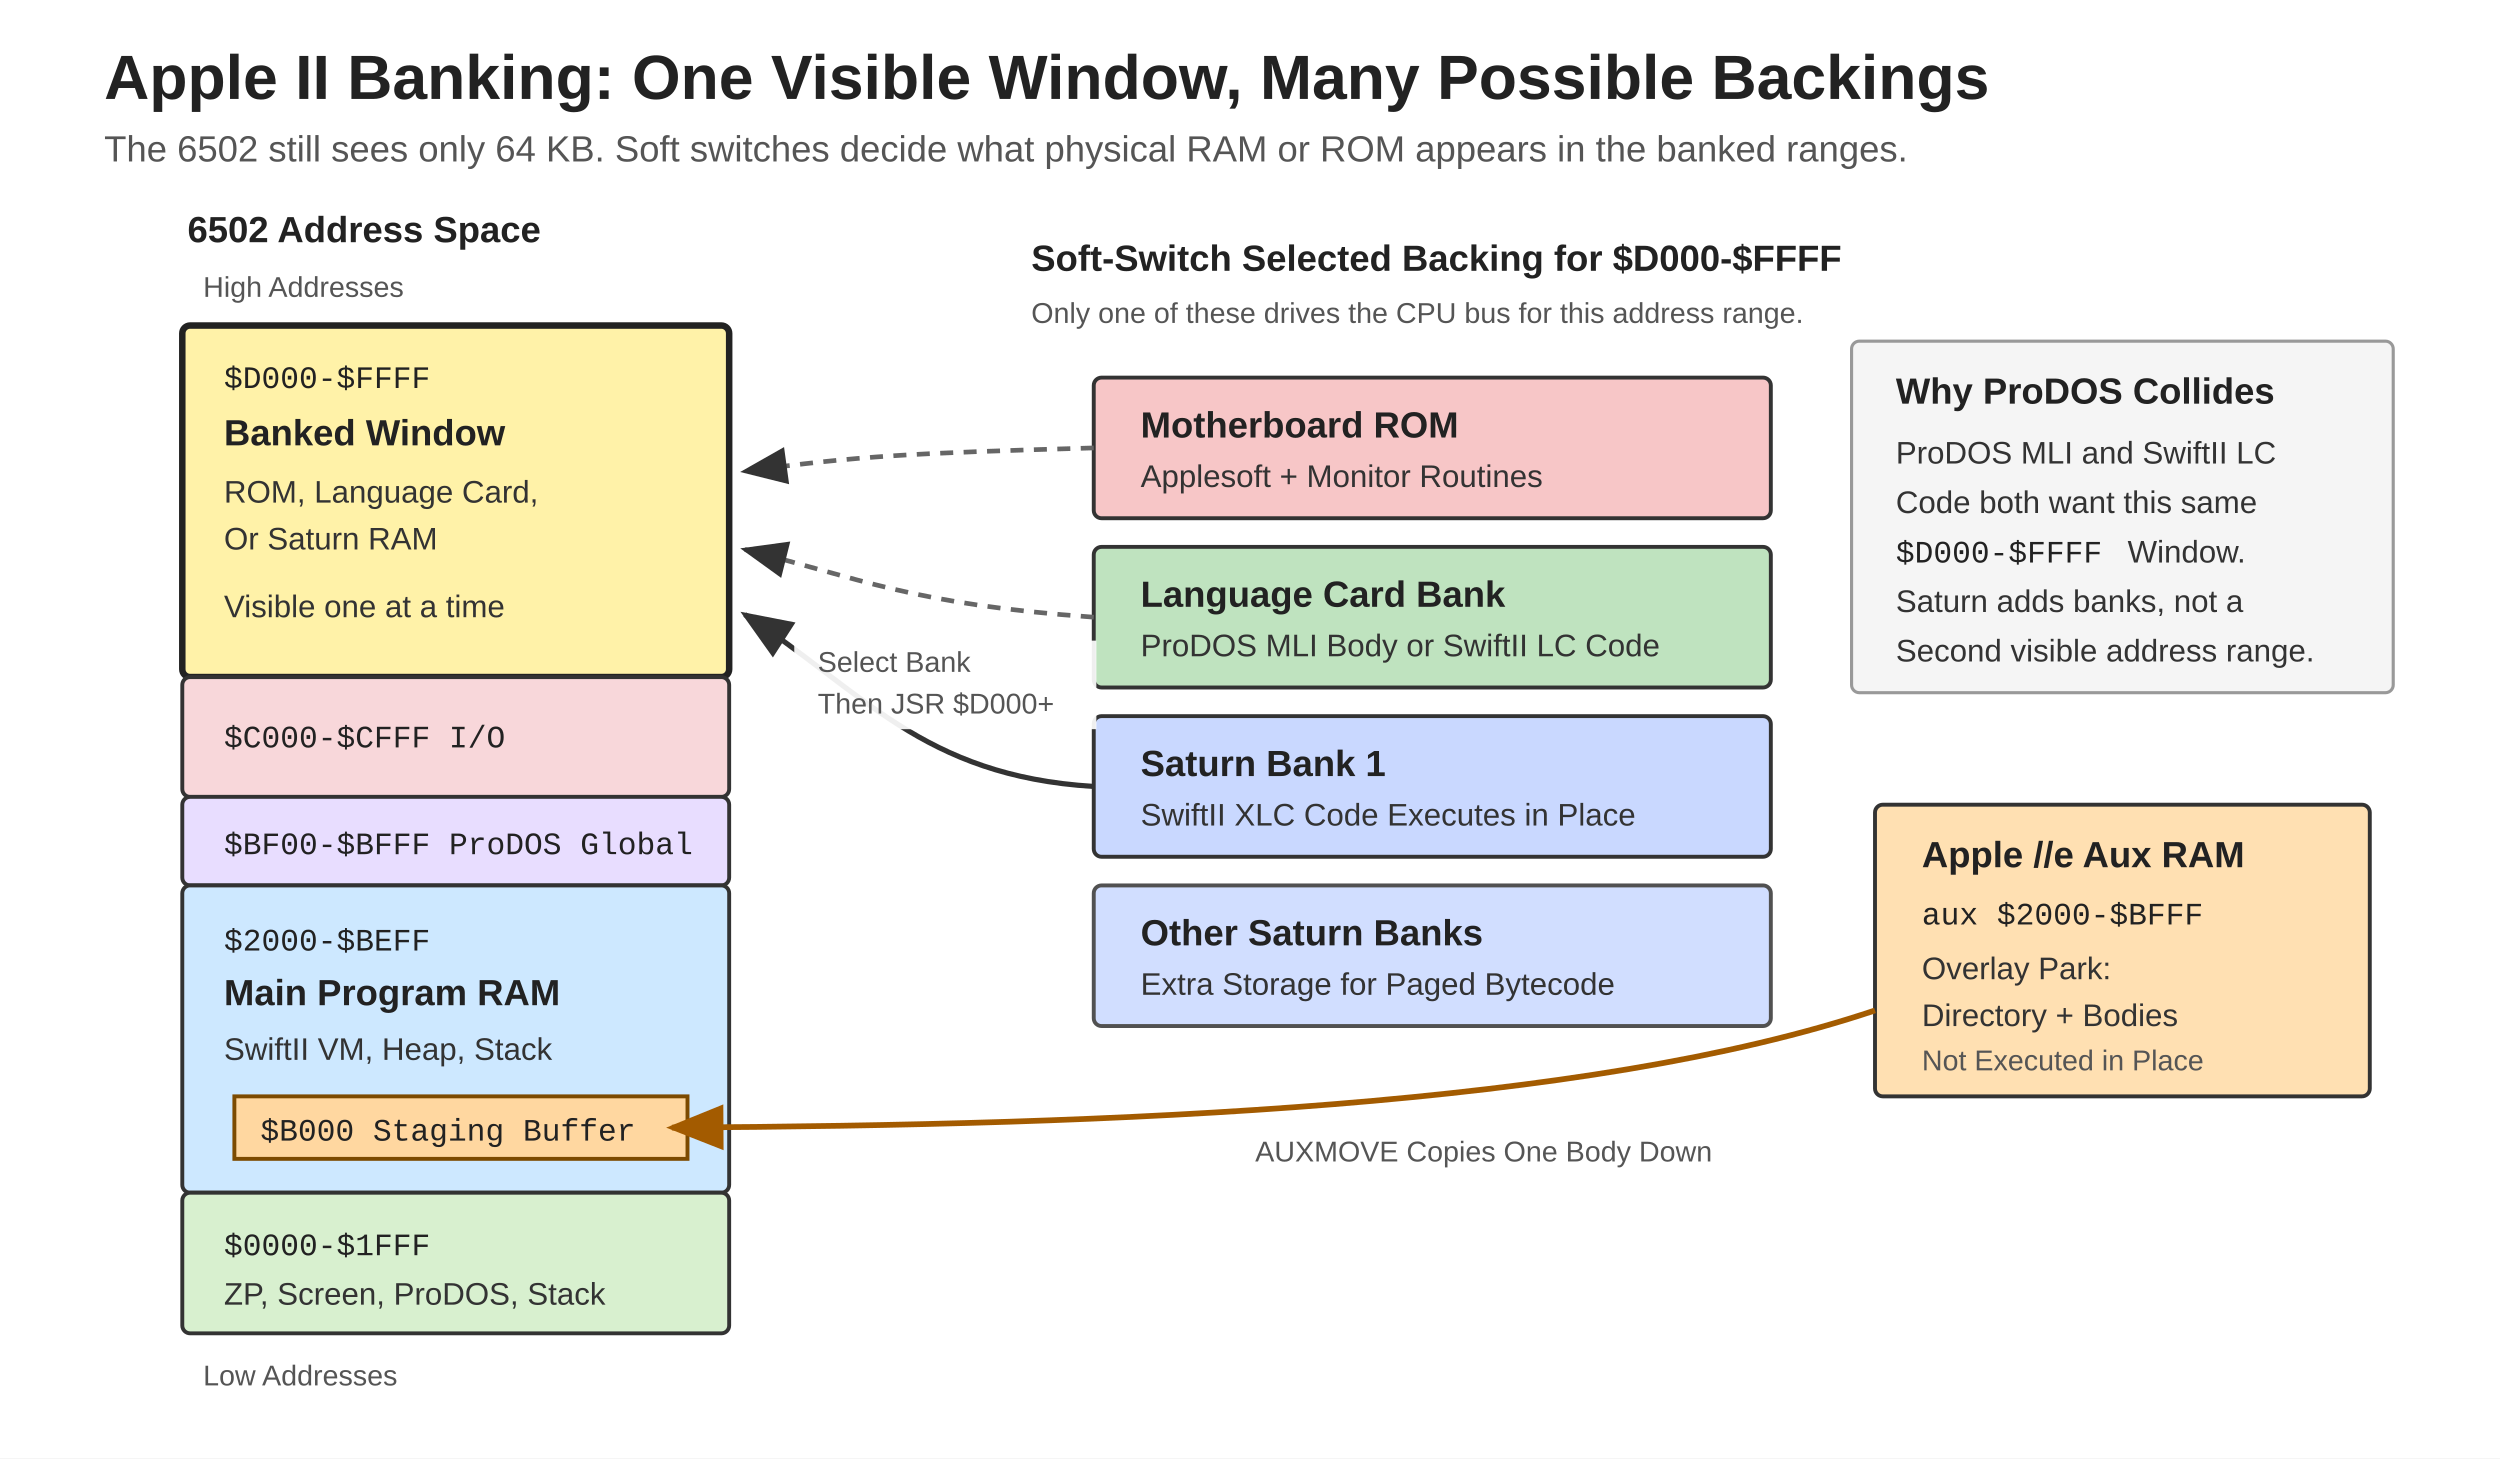
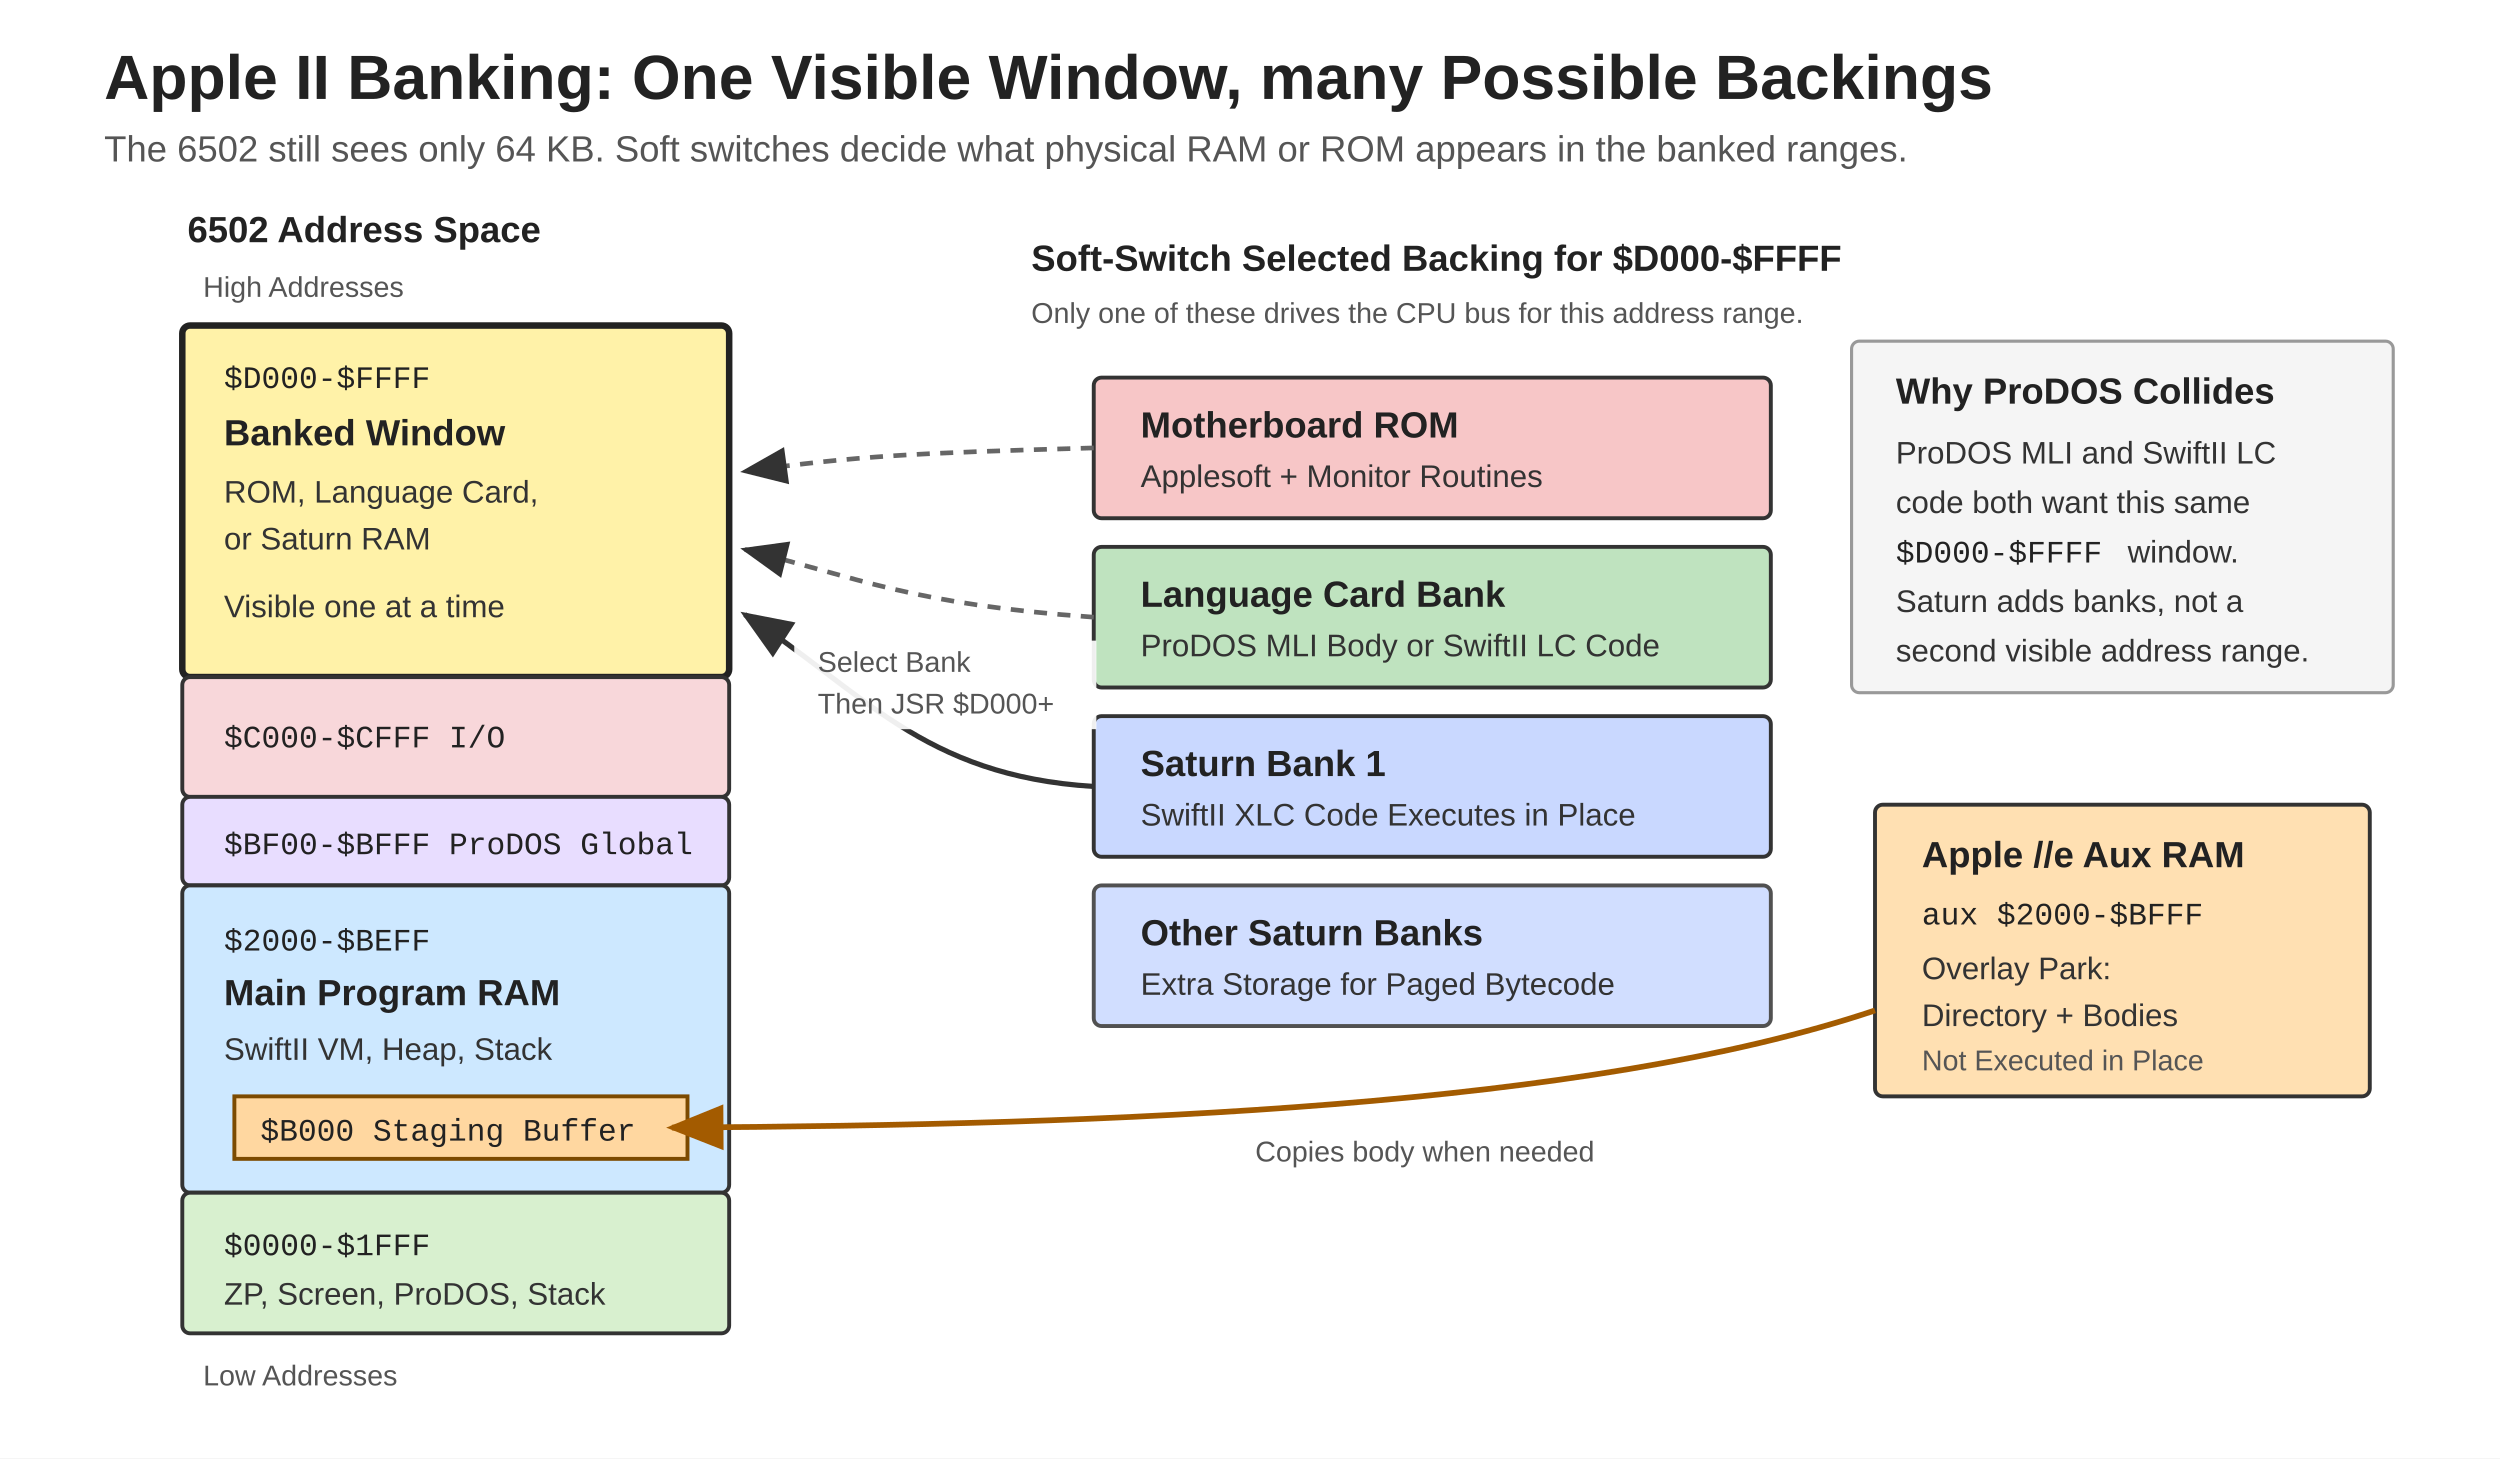
- <svg xmlns="http://www.w3.org/2000/svg" width="960" height="560" viewBox="0 0 960 560" role="img" aria-labelledby="title desc">
-   <defs>
-     <style>
+ <svg xmlns="http://www.w3.org/2000/svg" width="960" height="560" viewBox="0 0 960 560" role="img" aria-labelledby="title desc" version="1.1" id="svg45">
+   <defs id="defs2">
+     <style id="style1">
      .bg { fill: #ffffff; }
      .title { font: 700 24px Arial, Helvetica, sans-serif; fill: #222; }
      .subtitle { font: 14px Arial, Helvetica, sans-serif; fill: #555; }
      .label { font: 700 14px Arial, Helvetica, sans-serif; fill: #222; }
      .small { font: 12px Arial, Helvetica, sans-serif; fill: #333; }
      .tiny { font: 11px Arial, Helvetica, sans-serif; fill: #555; }
      .mono { font: 12px "Courier New", monospace; fill: #222; }
      .box { stroke: #333; stroke-width: 1.5; rx: 3; ry: 3; }
      .window { fill: #fff2a8; stroke: #222; stroke-width: 2.5; }
      .main { fill: #cde8ff; }
      .low { fill: #d8f0cf; }
      .io { fill: #f8d7da; }
      .global { fill: #e8ddff; }
      .rom { fill: #f7c6c7; }
      .lc { fill: #bfe3bf; }
      .sat { fill: #c9d8ff; }
      .aux { fill: #ffe0b2; }
      .staging { fill: #ffd7a0; stroke: #7c4a00; stroke-width: 1.5; }
      .arrow { fill: none; stroke: #333; stroke-width: 2; marker-end: url(#arrowhead); }
      .arrow-soft { fill: none; stroke: #666; stroke-width: 1.8; stroke-dasharray: 5 4; marker-end: url(#arrowhead); }
      .arrow-aux { fill: none; stroke: #a35b00; stroke-width: 2.2; marker-end: url(#arrowAux); }
      .text-bg { fill: #ffffff; opacity: 0.92; }
    </style>
    <marker id="arrowhead" markerWidth="10" markerHeight="8" refX="9" refY="4" orient="auto">
-       <path d="M 0 0 L 10 4 L 0 8 z" fill="#333" />
+       <path d="M 0 0 L 10 4 L 0 8 z" fill="#333" id="path1" />
    </marker>
    <marker id="arrowAux" markerWidth="10" markerHeight="8" refX="9" refY="4" orient="auto">
-       <path d="M 0 0 L 10 4 L 0 8 z" fill="#a35b00" />
+       <path d="M 0 0 L 10 4 L 0 8 z" fill="#a35b00" id="path2" />
    </marker>
  </defs>
-   <rect class="bg" x="0" y="0" width="960" height="560" />
-   <text class="title" x="40" y="38">Apple II Banking: One Visible Window, Many Possible Backings</text>
-   <text class="subtitle" x="40" y="62">The 6502 still sees only 64 KB. Soft switches decide what physical RAM or ROM appears in the banked ranges.</text>
-   <text class="label" x="72" y="93">6502 Address Space</text>
-   <text class="tiny" x="78" y="114">High Addresses</text>
-   <rect class="box window" x="70" y="125" width="210" height="135" />
-   <text class="mono" x="86" y="149">$D000-$FFFF</text>
-   <text class="label" x="86" y="171">Banked Window</text>
-   <text class="small" x="86" y="193">ROM, Language Card,</text>
-   <text class="small" x="86" y="211">Or Saturn RAM</text>
-   <text class="small" x="86" y="237">Visible one at a time</text>
-   <rect class="box io" x="70" y="260" width="210" height="46" />
-   <text class="mono" x="86" y="287">$C000-$CFFF  I/O</text>
-   <rect class="box global" x="70" y="306" width="210" height="34" />
-   <text class="mono" x="86" y="328">$BF00-$BFFF  ProDOS Global</text>
-   <rect class="box main" x="70" y="340" width="210" height="118" />
-   <text class="mono" x="86" y="365">$2000-$BEFF</text>
-   <text class="label" x="86" y="386">Main Program RAM</text>
-   <text class="small" x="86" y="407">SwiftII VM, Heap, Stack</text>
-   <rect class="staging" x="90" y="421" width="174" height="24" />
-   <text class="mono" x="100" y="438">$B000 Staging Buffer</text>
-   <rect class="box low" x="70" y="458" width="210" height="54" />
-   <text class="mono" x="86" y="482">$0000-$1FFF</text>
-   <text class="small" x="86" y="501">ZP, Screen, ProDOS, Stack</text>
-   <text class="tiny" x="78" y="532">Low Addresses</text>
-   <text class="label" x="396" y="104">Soft-Switch Selected Backing for $D000-$FFFF</text>
-   <text class="tiny" x="396" y="124">Only one of these drives the CPU bus for this address range.</text>
-   <rect class="box rom" x="420" y="145" width="260" height="54" />
-   <text class="label" x="438" y="168">Motherboard ROM</text>
-   <text class="small" x="438" y="187">Applesoft + Monitor Routines</text>
-   <rect class="box lc" x="420" y="210" width="260" height="54" />
-   <text class="label" x="438" y="233">Language Card Bank</text>
-   <text class="small" x="438" y="252">ProDOS MLI Body or SwiftII LC Code</text>
-   <rect class="box sat" x="420" y="275" width="260" height="54" />
-   <text class="label" x="438" y="298">Saturn Bank 1</text>
-   <text class="small" x="438" y="317">SwiftII XLC Code Executes in Place</text>
-   <rect class="box sat" x="420" y="340" width="260" height="54" opacity="0.85" />
-   <text class="label" x="438" y="363">Other Saturn Banks</text>
-   <text class="small" x="438" y="382">Extra Storage for Paged Bytecode</text>
-   <path class="arrow-soft" d="M 420 172 C 350 174, 330 175, 286 181" />
-   <path class="arrow-soft" d="M 420 237 C 350 232, 330 222, 286 211" />
-   <path class="arrow" d="M 420 302 C 354 298, 331 265, 286 236" />
-   <rect class="text-bg" x="305" y="246" width="116" height="34" />
-   <text class="tiny" x="314" y="258">Select Bank</text>
-   <text class="tiny" x="314" y="274">Then JSR $D000+</text>
-   <rect class="box aux" x="720" y="309" width="190" height="112" />
-   <text class="label" x="738" y="333">Apple //e Aux RAM</text>
-   <text class="mono" x="738" y="355">aux $2000-$BFFF</text>
-   <text class="small" x="738" y="376">Overlay Park:</text>
-   <text class="small" x="738" y="394">Directory + Bodies</text>
-   <text class="tiny" x="738" y="411">Not Executed in Place</text>
-   <path class="arrow-aux" d="M 720 388 C 610 425, 430 432, 258 433" />
-   <rect class="text-bg" x="470" y="434" width="196" height="18" />
-   <text class="tiny" x="482" y="446">AUXMOVE Copies One Body Down</text>
-   <rect x="711" y="131" width="208" height="135" fill="#f5f5f5" stroke="#999" stroke-width="1.2" rx="3" ry="3" />
-   <text class="label" x="728" y="155">Why ProDOS Collides</text>
-   <text class="small" x="728" y="178">ProDOS MLI and SwiftII LC</text>
-   <text class="small" x="728" y="197">Code both want this same</text>
-   <text class="mono" x="728" y="216">$D000-$FFFF</text>
-   <text class="small" x="817" y="216">Window.</text>
-   <text class="small" x="728" y="235">Saturn adds banks, not a</text>
-   <text class="small" x="728" y="254">Second visible address range.</text>
+   <rect class="bg" x="0" y="0" width="960" height="560" id="rect2" />
+   <text class="title" x="40" y="38" id="text2" style="font-style:normal;font-variant:normal;font-weight:700;font-stretch:normal;font-size:24px;line-height:normal;font-family:Arial, Helvetica, sans-serif">Apple II Banking: One Visible Window, many Possible Backings</text>
+   <text class="subtitle" x="40" y="62" id="text3">The 6502 still sees only 64 KB. Soft switches decide what physical RAM or ROM appears in the banked ranges.</text>
+   <text class="label" x="72" y="93" id="text4">6502 Address Space</text>
+   <text class="tiny" x="78" y="114" id="text5">High Addresses</text>
+   <rect class="box window" x="70" y="125" width="210" height="135" id="rect5" />
+   <text class="mono" x="86" y="149" id="text6">$D000-$FFFF</text>
+   <text class="label" x="86" y="171" id="text7">Banked Window</text>
+   <text class="small" x="86" y="193" id="text8">ROM, Language Card,</text>
+   <text class="small" x="86" y="211" id="text9" style="font-style:normal;font-variant:normal;font-weight:normal;font-stretch:normal;font-size:12px;line-height:normal;font-family:Arial, Helvetica, sans-serif">or Saturn RAM</text>
+   <text class="small" x="86" y="237" id="text10">Visible one at a time</text>
+   <rect class="box io" x="70" y="260" width="210" height="46" id="rect10" />
+   <text class="mono" x="86" y="287" id="text11">$C000-$CFFF  I/O</text>
+   <rect class="box global" x="70" y="306" width="210" height="34" id="rect11" />
+   <text class="mono" x="86" y="328" id="text12">$BF00-$BFFF  ProDOS Global</text>
+   <rect class="box main" x="70" y="340" width="210" height="118" id="rect12" />
+   <text class="mono" x="86" y="365" id="text13">$2000-$BEFF</text>
+   <text class="label" x="86" y="386" id="text14">Main Program RAM</text>
+   <text class="small" x="86" y="407" id="text15">SwiftII VM, Heap, Stack</text>
+   <rect class="staging" x="90" y="421" width="174" height="24" id="rect15" />
+   <text class="mono" x="100" y="438" id="text16">$B000 Staging Buffer</text>
+   <rect class="box low" x="70" y="458" width="210" height="54" id="rect16" />
+   <text class="mono" x="86" y="482" id="text17">$0000-$1FFF</text>
+   <text class="small" x="86" y="501" id="text18">ZP, Screen, ProDOS, Stack</text>
+   <text class="tiny" x="78" y="532" id="text19">Low Addresses</text>
+   <text class="label" x="396" y="104" id="text20">Soft-Switch Selected Backing for $D000-$FFFF</text>
+   <text class="tiny" x="396" y="124" id="text21">Only one of these drives the CPU bus for this address range.</text>
+   <rect class="box rom" x="420" y="145" width="260" height="54" id="rect21" />
+   <text class="label" x="438" y="168" id="text22">Motherboard ROM</text>
+   <text class="small" x="438" y="187" id="text23">Applesoft + Monitor Routines</text>
+   <rect class="box lc" x="420" y="210" width="260" height="54" id="rect23" />
+   <text class="label" x="438" y="233" id="text24">Language Card Bank</text>
+   <text class="small" x="438" y="252" id="text25">ProDOS MLI Body or SwiftII LC Code</text>
+   <rect class="box sat" x="420" y="275" width="260" height="54" id="rect25" />
+   <text class="label" x="438" y="298" id="text26">Saturn Bank 1</text>
+   <text class="small" x="438" y="317" id="text27">SwiftII XLC Code Executes in Place</text>
+   <rect class="box sat" x="420" y="340" width="260" height="54" opacity="0.85" id="rect27" />
+   <text class="label" x="438" y="363" id="text28">Other Saturn Banks</text>
+   <text class="small" x="438" y="382" id="text29">Extra Storage for Paged Bytecode</text>
+   <path class="arrow-soft" d="M 420 172 C 350 174, 330 175, 286 181" id="path29" />
+   <path class="arrow-soft" d="M 420 237 C 350 232, 330 222, 286 211" id="path30" />
+   <path class="arrow" d="M 420 302 C 354 298, 331 265, 286 236" id="path31" />
+   <rect class="text-bg" x="305" y="246" width="116" height="34" id="rect31" />
+   <text class="tiny" x="314" y="258" id="text31">Select Bank</text>
+   <text class="tiny" x="314" y="274" id="text32">Then JSR $D000+</text>
+   <rect class="box aux" x="720" y="309" width="190" height="112" id="rect32" />
+   <text class="label" x="738" y="333" id="text33">Apple //e Aux RAM</text>
+   <text class="mono" x="738" y="355" id="text34">aux $2000-$BFFF</text>
+   <text class="small" x="738" y="376" id="text35">Overlay Park:</text>
+   <text class="small" x="738" y="394" id="text36">Directory + Bodies</text>
+   <text class="tiny" x="738" y="411" id="text37">Not Executed in Place</text>
+   <path class="arrow-aux" d="M 720 388 C 610 425, 430 432, 258 433" id="path37" />
+   <rect class="text-bg" x="470" y="434" width="196" height="18" id="rect37" />
+   <text class="tiny" x="482" y="446" id="text38" style="font-style:normal;font-variant:normal;font-weight:normal;font-stretch:normal;font-size:11px;line-height:normal;font-family:Arial, Helvetica, sans-serif">Copies body when needed</text>
+   <rect x="711" y="131" width="208" height="135" fill="#f5f5f5" stroke="#999" stroke-width="1.2" rx="3" ry="3" id="rect38" />
+   <text class="label" x="728" y="155" id="text39">Why ProDOS Collides</text>
+   <text class="small" x="728" y="178" id="text40">ProDOS MLI and SwiftII LC</text>
+   <text class="small" x="728" y="197" id="text41" style="font-style:normal;font-variant:normal;font-weight:normal;font-stretch:normal;font-size:12px;line-height:normal;font-family:Arial, Helvetica, sans-serif">code both want this same</text>
+   <text class="mono" x="728" y="216" id="text42">$D000-$FFFF</text>
+   <text class="small" x="817" y="216" id="text43" style="font-style:normal;font-variant:normal;font-weight:normal;font-stretch:normal;font-size:12px;line-height:normal;font-family:Arial, Helvetica, sans-serif">window.</text>
+   <text class="small" x="728" y="235" id="text44">Saturn adds banks, not a</text>
+   <text class="small" x="728" y="254" id="text45" style="font-style:normal;font-variant:normal;font-weight:normal;font-stretch:normal;font-size:12px;line-height:normal;font-family:Arial, Helvetica, sans-serif">second visible address range.</text>
</svg>
